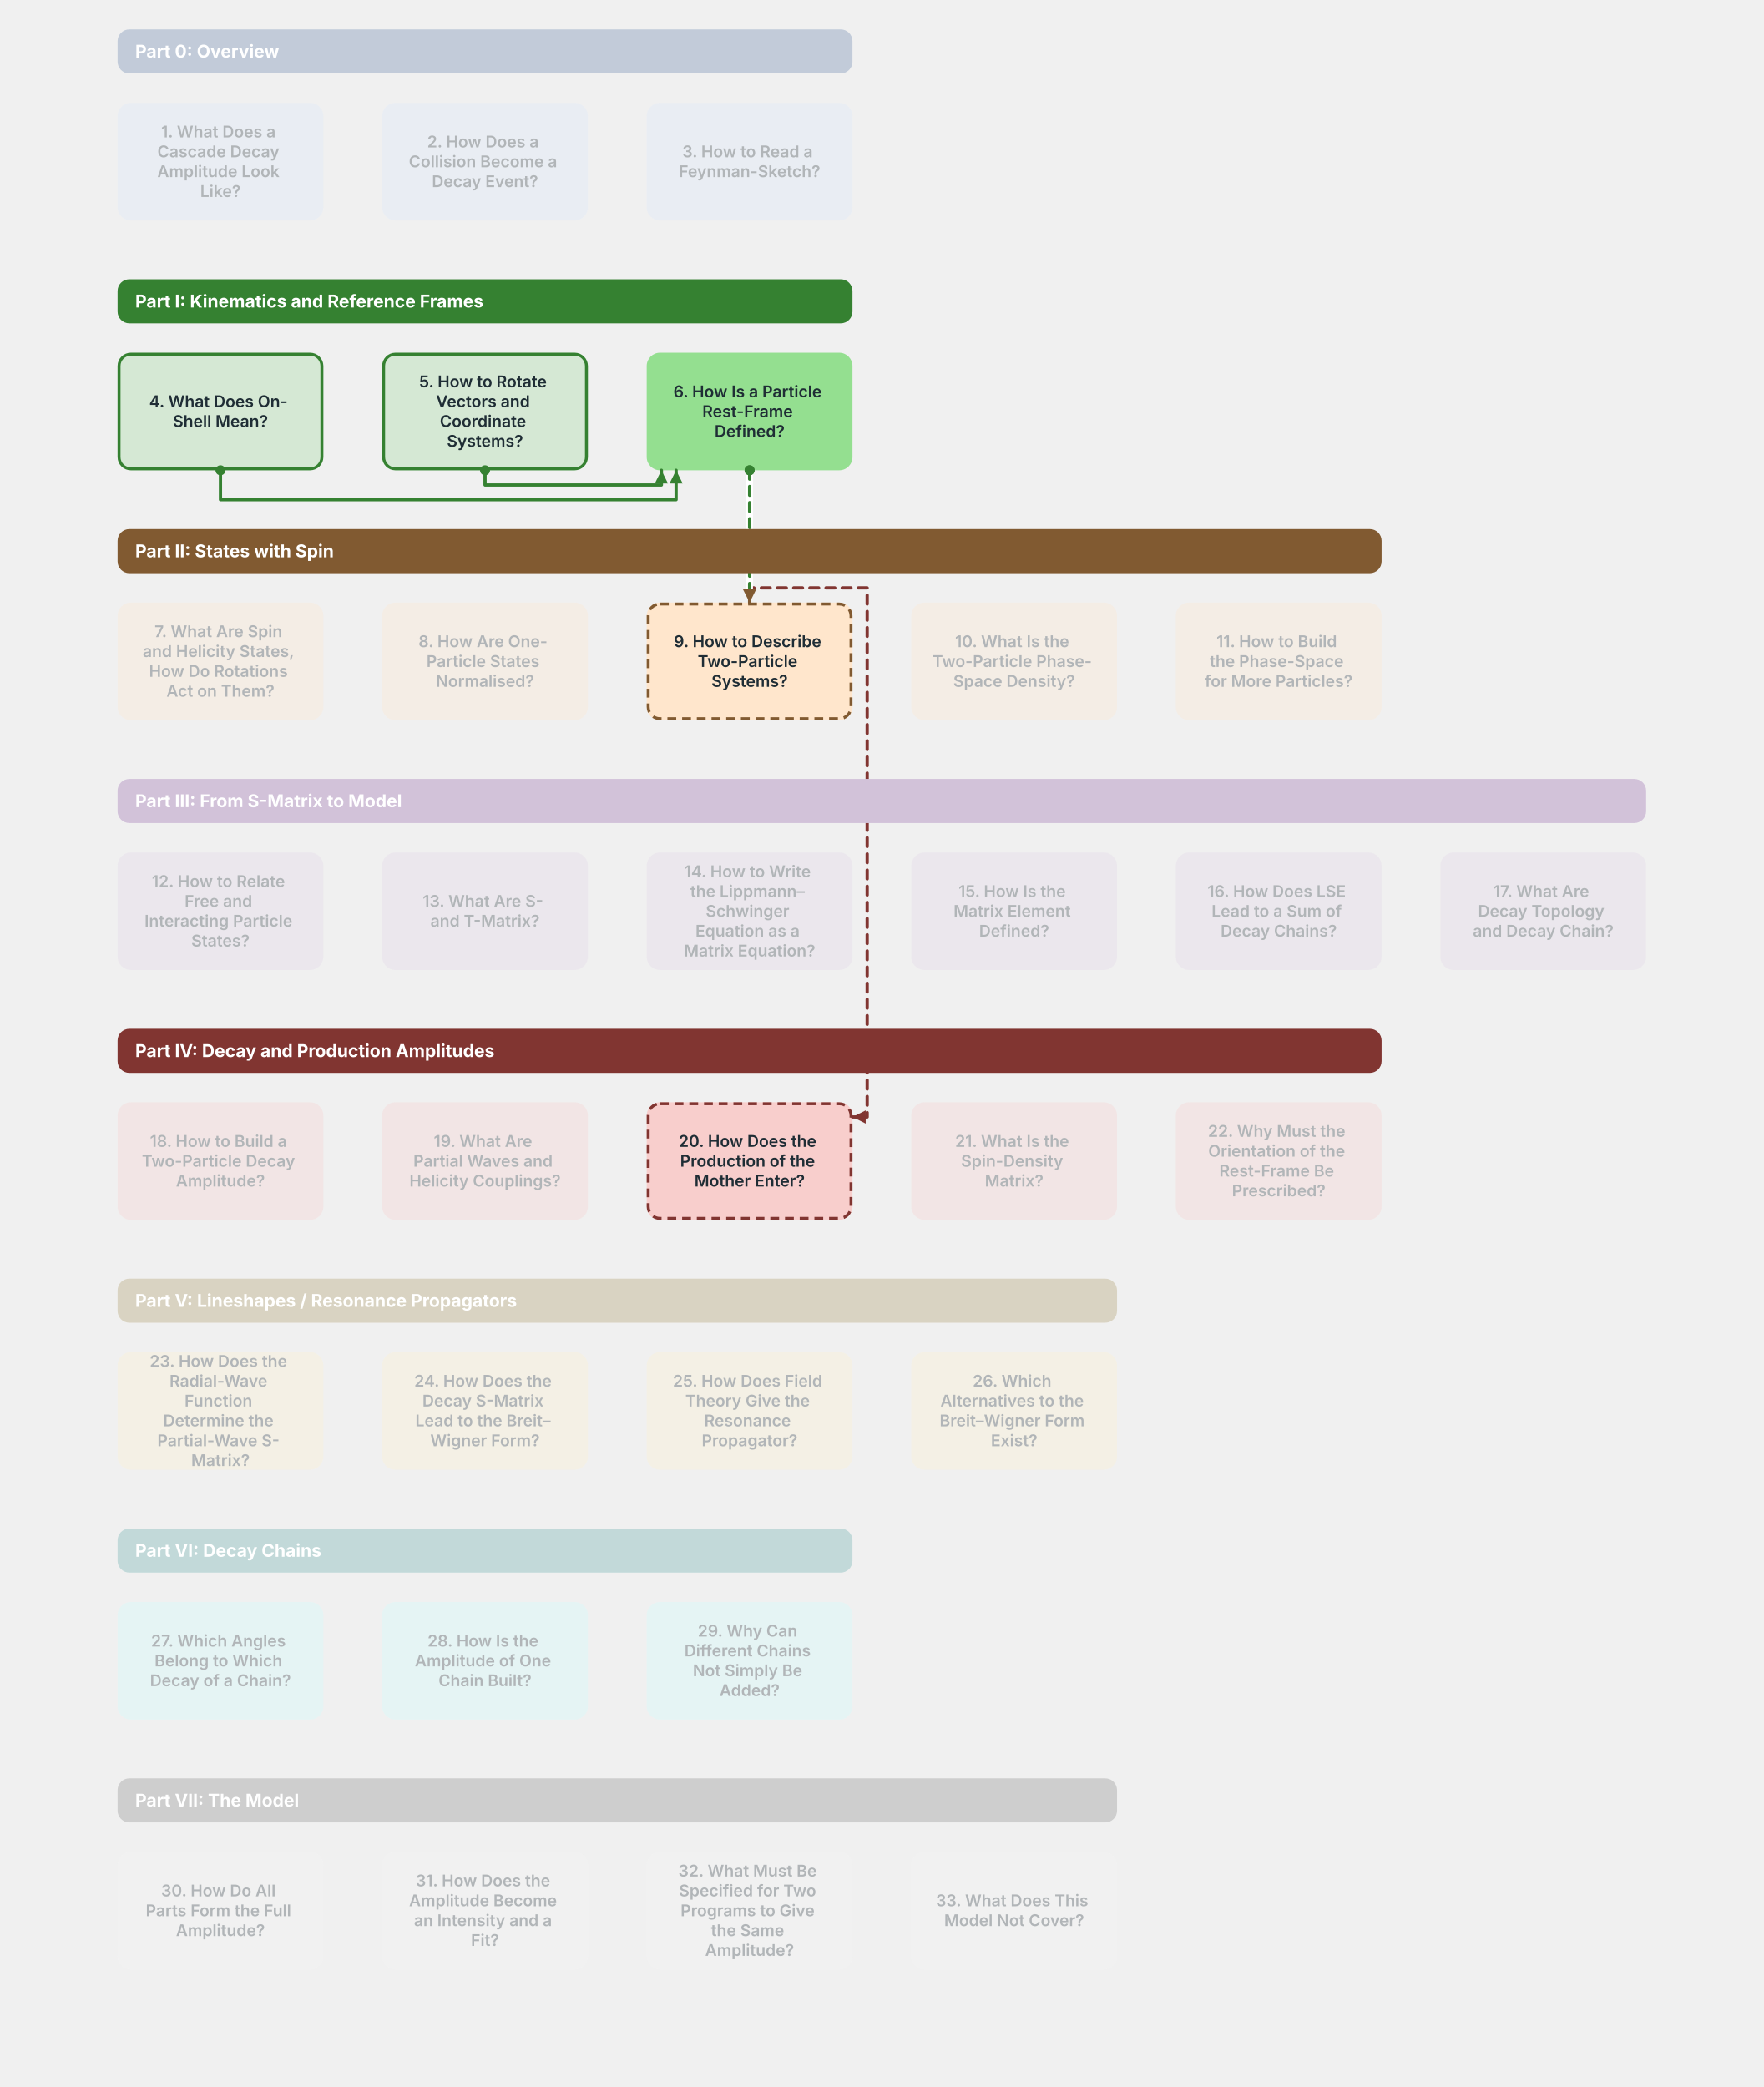
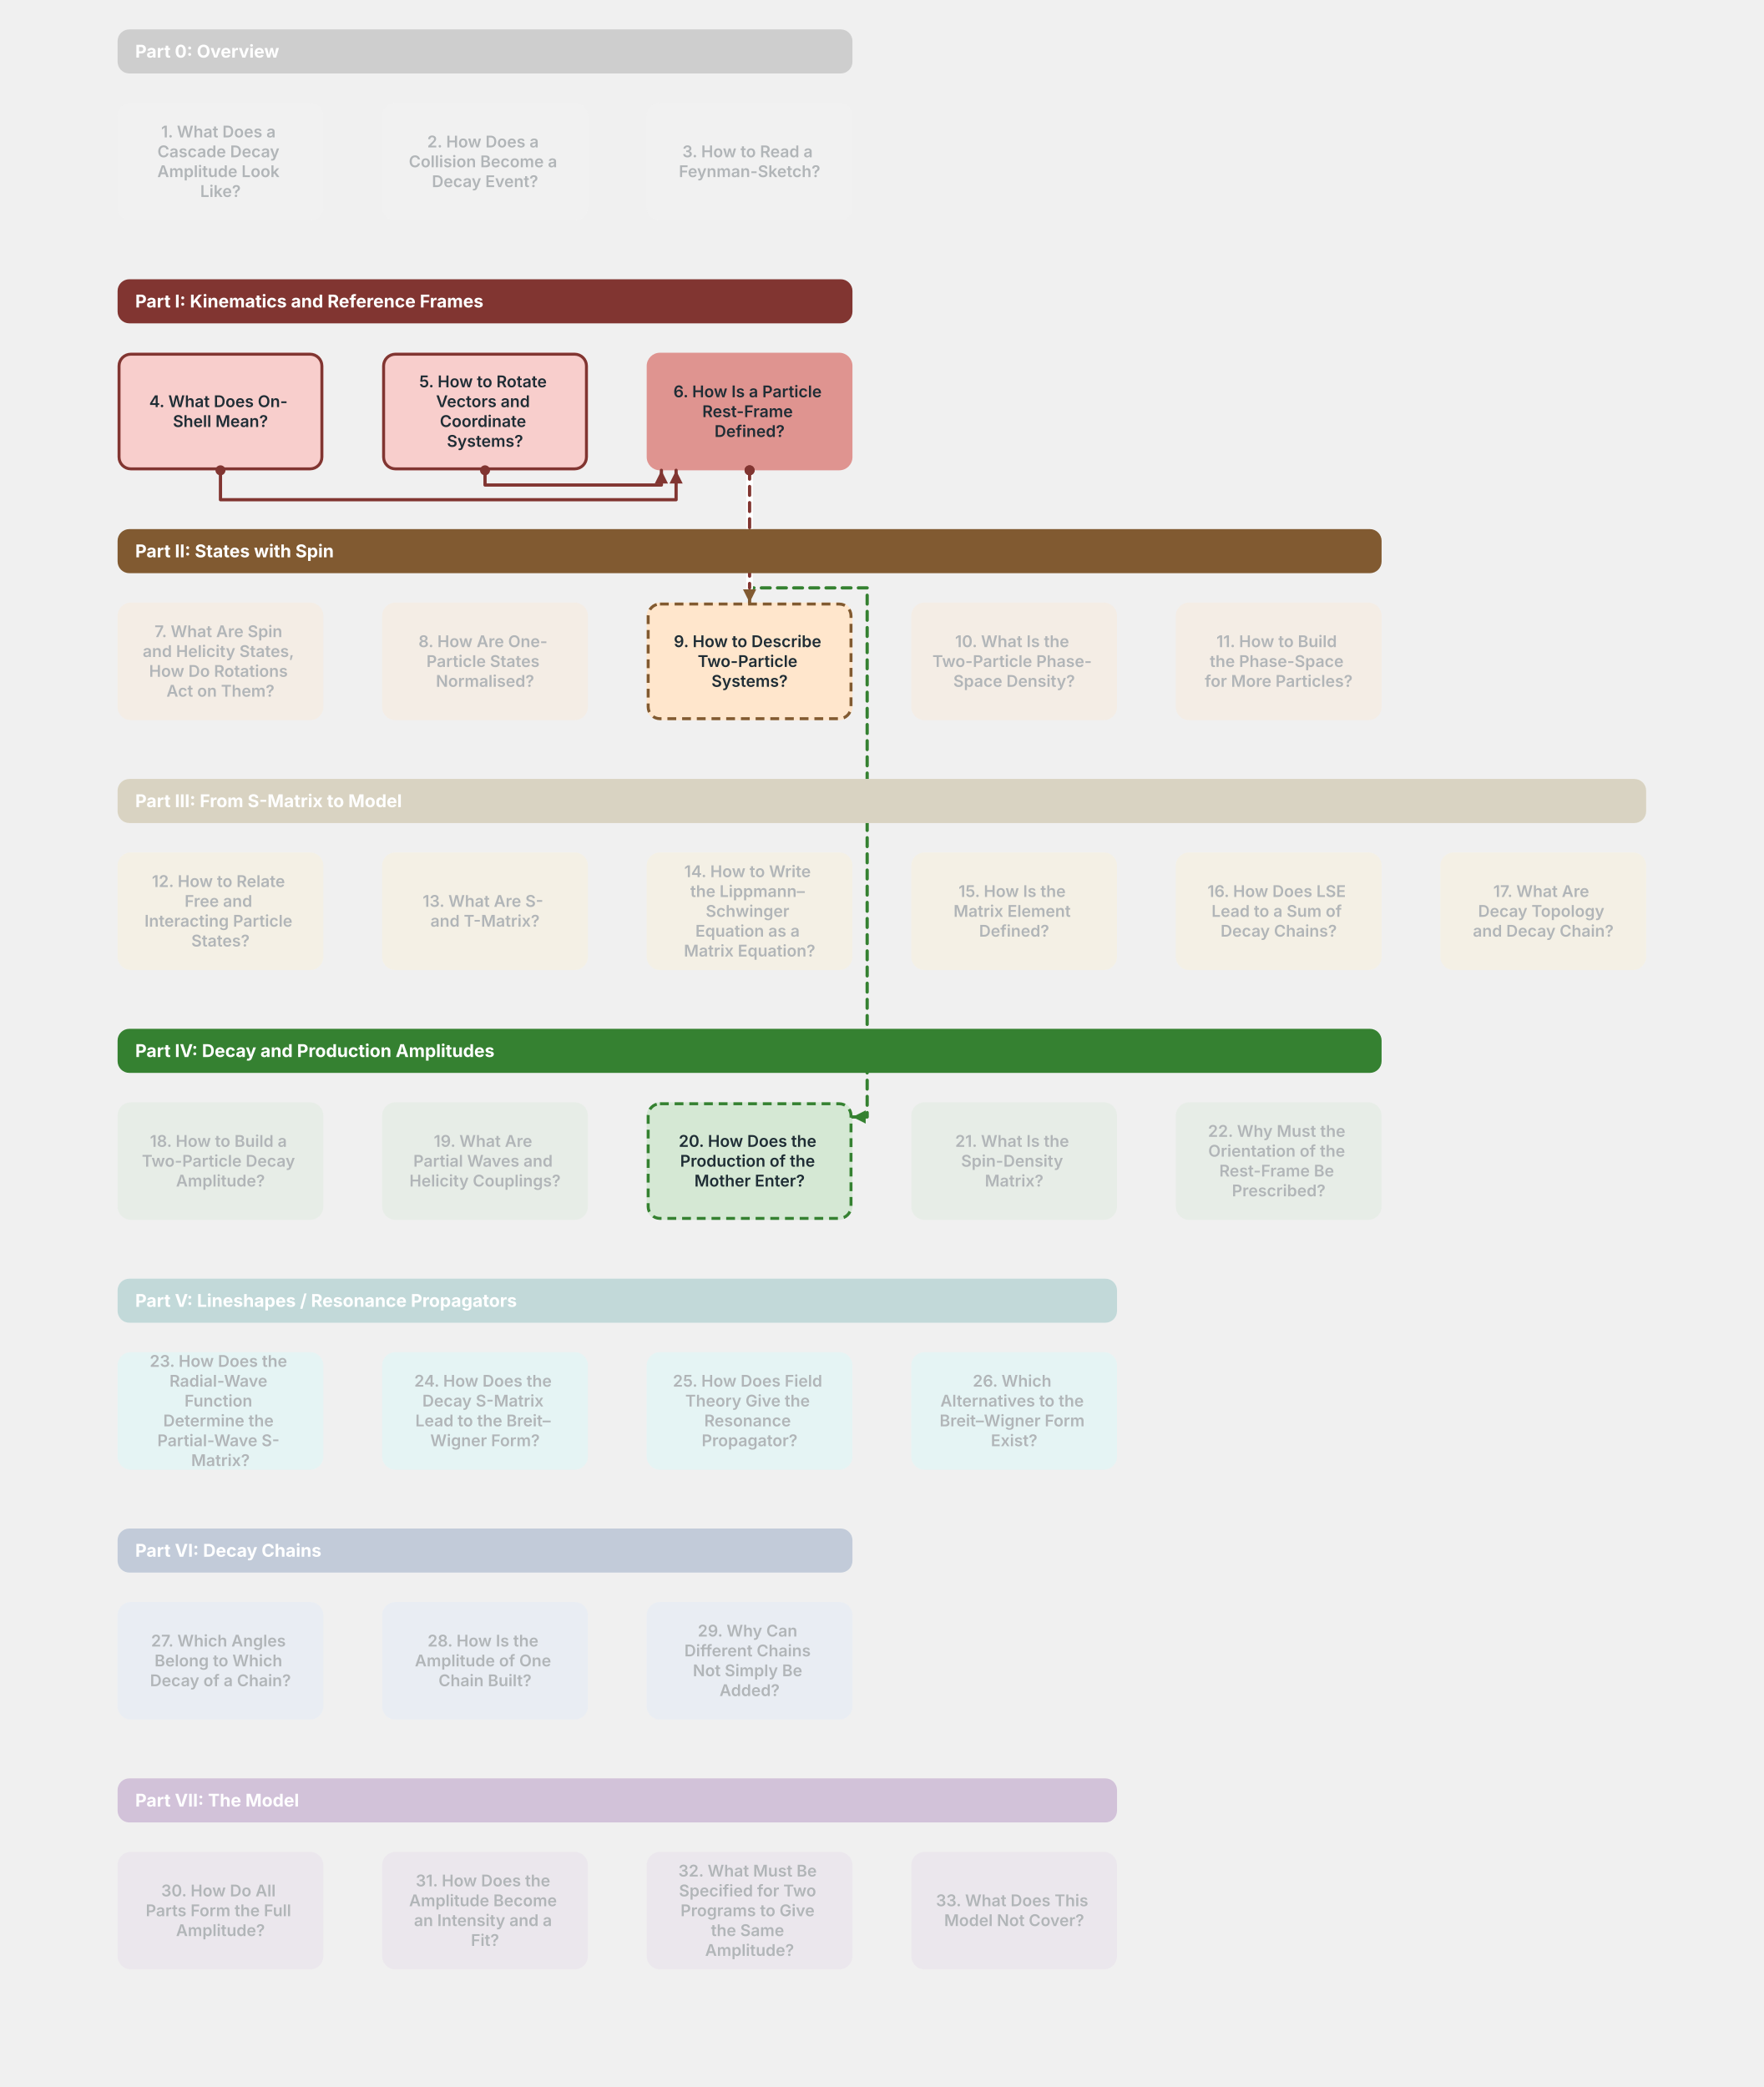
<svg xmlns="http://www.w3.org/2000/svg" viewBox="0 0 1200 1420" width="1200" height="1420" role="img" aria-label="Flow chart of the FAQ">
  <style>text{font-family:Inter,"Source Sans 3","Noto Sans","DejaVu Sans",sans-serif;font-size:11px;font-weight:600}.bar-title{font-size:12px;font-weight:700}</style>
  <g class="card" data-n="1" opacity="0.3">
-     <rect class="card-bg" data-n="1" x="80" y="70" width="140" height="80" rx="9" fill="#DAE8FC" />
+     <rect class="card-bg" data-n="1" x="80" y="70" width="140" height="80" rx="9" fill="#F5F5F5" />
    <text fill="#1f2d35" text-anchor="middle">
      <tspan x="150" y="93.5">1. What Does a</tspan>
      <tspan x="150" y="107.0">Cascade Decay</tspan>
      <tspan x="150" y="120.5">Amplitude Look</tspan>
      <tspan x="150" y="134.0">Like?</tspan>
    </text>
  </g>
  <g class="card" data-n="2" opacity="0.3">
-     <rect class="card-bg" data-n="2" x="260" y="70" width="140" height="80" rx="9" fill="#DAE8FC" />
+     <rect class="card-bg" data-n="2" x="260" y="70" width="140" height="80" rx="9" fill="#F5F5F5" />
    <text fill="#1f2d35" text-anchor="middle">
      <tspan x="330" y="100.3">2. How Does a</tspan>
      <tspan x="330" y="113.8">Collision Become a</tspan>
      <tspan x="330" y="127.3">Decay Event?</tspan>
    </text>
  </g>
  <g class="card" data-n="3" opacity="0.3">
-     <rect class="card-bg" data-n="3" x="440" y="70" width="140" height="80" rx="9" fill="#DAE8FC" />
+     <rect class="card-bg" data-n="3" x="440" y="70" width="140" height="80" rx="9" fill="#F5F5F5" />
    <text fill="#1f2d35" text-anchor="middle">
      <tspan x="510" y="107.0">3. How to Read a</tspan>
      <tspan x="510" y="120.5">Feynman-Sketch?</tspan>
    </text>
  </g>
  <g class="card" data-n="4" opacity="1">
-     <rect class="card-bg" data-n="4" x="80" y="240" width="140" height="80" rx="9" fill="#D5E8D4" />
-     <rect class="frame need" data-n="4" x="81" y="241" width="138" height="78" rx="8" fill="none" stroke="#358131" stroke-width="2" />
+     <rect class="card-bg" data-n="4" x="80" y="240" width="140" height="80" rx="9" fill="#F8CECC" />
+     <rect class="frame need" data-n="4" x="81" y="241" width="138" height="78" rx="8" fill="none" stroke="#813531" stroke-width="2" />
    <text fill="#1f2d35" text-anchor="middle">
      <tspan x="150" y="277.0">4. What Does On-</tspan>
      <tspan x="150" y="290.5">Shell Mean?</tspan>
    </text>
  </g>
  <g class="card" data-n="5" opacity="1">
-     <rect class="card-bg" data-n="5" x="260" y="240" width="140" height="80" rx="9" fill="#D5E8D4" />
-     <rect class="frame need" data-n="5" x="261" y="241" width="138" height="78" rx="8" fill="none" stroke="#358131" stroke-width="2" />
+     <rect class="card-bg" data-n="5" x="260" y="240" width="140" height="80" rx="9" fill="#F8CECC" />
+     <rect class="frame need" data-n="5" x="261" y="241" width="138" height="78" rx="8" fill="none" stroke="#813531" stroke-width="2" />
    <text fill="#1f2d35" text-anchor="middle">
      <tspan x="330" y="263.5">5. How to Rotate</tspan>
      <tspan x="330" y="277.0">Vectors and</tspan>
      <tspan x="330" y="290.5">Coordinate</tspan>
      <tspan x="330" y="304.0">Systems?</tspan>
    </text>
  </g>
  <g class="card" data-n="6" opacity="1">
-     <rect class="card-bg" data-n="6" x="440" y="240" width="140" height="80" rx="9" fill="#94DF90" />
+     <rect class="card-bg" data-n="6" x="440" y="240" width="140" height="80" rx="9" fill="#DF9490" />
    <text fill="#1f2d35" text-anchor="middle">
      <tspan x="510" y="270.3">6. How Is a Particle</tspan>
      <tspan x="510" y="283.8">Rest-Frame</tspan>
      <tspan x="510" y="297.3">Defined?</tspan>
    </text>
  </g>
  <g class="card" data-n="7" opacity="0.3">
    <rect class="card-bg" data-n="7" x="80" y="410" width="140" height="80" rx="9" fill="#FFE6CC" />
    <text fill="#1f2d35" text-anchor="middle">
      <tspan x="150" y="433.5">7. What Are Spin</tspan>
      <tspan x="150" y="447.0">and Helicity States,</tspan>
      <tspan x="150" y="460.5">How Do Rotations</tspan>
      <tspan x="150" y="474.0">Act on Them?</tspan>
    </text>
  </g>
  <g class="card" data-n="8" opacity="0.3">
    <rect class="card-bg" data-n="8" x="260" y="410" width="140" height="80" rx="9" fill="#FFE6CC" />
    <text fill="#1f2d35" text-anchor="middle">
      <tspan x="330" y="440.3">8. How Are One-</tspan>
      <tspan x="330" y="453.8">Particle States</tspan>
      <tspan x="330" y="467.3">Normalised?</tspan>
    </text>
  </g>
  <g class="card" data-n="9" opacity="1">
    <rect class="card-bg" data-n="9" x="440" y="410" width="140" height="80" rx="9" fill="#FFE6CC" />
    <rect class="frame see" data-n="9" x="441" y="411" width="138" height="78" rx="8" fill="none" stroke="#815A31" stroke-width="2" stroke-dasharray="6 4" />
    <text fill="#1f2d35" text-anchor="middle">
      <tspan x="510" y="440.3">9. How to Describe</tspan>
      <tspan x="510" y="453.8">Two-Particle</tspan>
      <tspan x="510" y="467.3">Systems?</tspan>
    </text>
  </g>
  <g class="card" data-n="10" opacity="0.3">
    <rect class="card-bg" data-n="10" x="620" y="410" width="140" height="80" rx="9" fill="#FFE6CC" />
    <text fill="#1f2d35" text-anchor="middle">
      <tspan x="690" y="440.3">10. What Is the</tspan>
      <tspan x="690" y="453.8">Two-Particle Phase-</tspan>
      <tspan x="690" y="467.3">Space Density?</tspan>
    </text>
  </g>
  <g class="card" data-n="11" opacity="0.3">
    <rect class="card-bg" data-n="11" x="800" y="410" width="140" height="80" rx="9" fill="#FFE6CC" />
    <text fill="#1f2d35" text-anchor="middle">
      <tspan x="870" y="440.3">11. How to Build</tspan>
      <tspan x="870" y="453.8">the Phase-Space</tspan>
      <tspan x="870" y="467.3">for More Particles?</tspan>
    </text>
  </g>
  <g class="card" data-n="12" opacity="0.3">
-     <rect class="card-bg" data-n="12" x="80" y="580" width="140" height="80" rx="9" fill="#E1D5E7" />
+     <rect class="card-bg" data-n="12" x="80" y="580" width="140" height="80" rx="9" fill="#FFF2CC" />
    <text fill="#1f2d35" text-anchor="middle">
      <tspan x="150" y="603.5">12. How to Relate</tspan>
      <tspan x="150" y="617.0">Free and</tspan>
      <tspan x="150" y="630.5">Interacting Particle</tspan>
      <tspan x="150" y="644.0">States?</tspan>
    </text>
  </g>
  <g class="card" data-n="13" opacity="0.3">
-     <rect class="card-bg" data-n="13" x="260" y="580" width="140" height="80" rx="9" fill="#E1D5E7" />
+     <rect class="card-bg" data-n="13" x="260" y="580" width="140" height="80" rx="9" fill="#FFF2CC" />
    <text fill="#1f2d35" text-anchor="middle">
      <tspan x="330" y="617.0">13. What Are S-</tspan>
      <tspan x="330" y="630.5">and T-Matrix?</tspan>
    </text>
  </g>
  <g class="card" data-n="14" opacity="0.3">
-     <rect class="card-bg" data-n="14" x="440" y="580" width="140" height="80" rx="9" fill="#E1D5E7" />
+     <rect class="card-bg" data-n="14" x="440" y="580" width="140" height="80" rx="9" fill="#FFF2CC" />
    <text fill="#1f2d35" text-anchor="middle">
      <tspan x="510" y="596.8">14. How to Write</tspan>
      <tspan x="510" y="610.3">the Lippmann–</tspan>
      <tspan x="510" y="623.8">Schwinger</tspan>
      <tspan x="510" y="637.3">Equation as a</tspan>
      <tspan x="510" y="650.8">Matrix Equation?</tspan>
    </text>
  </g>
  <g class="card" data-n="15" opacity="0.3">
-     <rect class="card-bg" data-n="15" x="620" y="580" width="140" height="80" rx="9" fill="#E1D5E7" />
+     <rect class="card-bg" data-n="15" x="620" y="580" width="140" height="80" rx="9" fill="#FFF2CC" />
    <text fill="#1f2d35" text-anchor="middle">
      <tspan x="690" y="610.3">15. How Is the</tspan>
      <tspan x="690" y="623.8">Matrix Element</tspan>
      <tspan x="690" y="637.3">Defined?</tspan>
    </text>
  </g>
  <g class="card" data-n="16" opacity="0.3">
-     <rect class="card-bg" data-n="16" x="800" y="580" width="140" height="80" rx="9" fill="#E1D5E7" />
+     <rect class="card-bg" data-n="16" x="800" y="580" width="140" height="80" rx="9" fill="#FFF2CC" />
    <text fill="#1f2d35" text-anchor="middle">
      <tspan x="870" y="610.3">16. How Does LSE</tspan>
      <tspan x="870" y="623.8">Lead to a Sum of</tspan>
      <tspan x="870" y="637.3">Decay Chains?</tspan>
    </text>
  </g>
  <g class="card" data-n="17" opacity="0.3">
-     <rect class="card-bg" data-n="17" x="980" y="580" width="140" height="80" rx="9" fill="#E1D5E7" />
+     <rect class="card-bg" data-n="17" x="980" y="580" width="140" height="80" rx="9" fill="#FFF2CC" />
    <text fill="#1f2d35" text-anchor="middle">
      <tspan x="1050" y="610.3">17. What Are</tspan>
      <tspan x="1050" y="623.8">Decay Topology</tspan>
      <tspan x="1050" y="637.3">and Decay Chain?</tspan>
    </text>
  </g>
  <g class="card" data-n="18" opacity="0.3">
-     <rect class="card-bg" data-n="18" x="80" y="750" width="140" height="80" rx="9" fill="#F8CECC" />
+     <rect class="card-bg" data-n="18" x="80" y="750" width="140" height="80" rx="9" fill="#D5E8D4" />
    <text fill="#1f2d35" text-anchor="middle">
      <tspan x="150" y="780.3">18. How to Build a</tspan>
      <tspan x="150" y="793.8">Two-Particle Decay</tspan>
      <tspan x="150" y="807.3">Amplitude?</tspan>
    </text>
  </g>
  <g class="card" data-n="19" opacity="0.3">
-     <rect class="card-bg" data-n="19" x="260" y="750" width="140" height="80" rx="9" fill="#F8CECC" />
+     <rect class="card-bg" data-n="19" x="260" y="750" width="140" height="80" rx="9" fill="#D5E8D4" />
    <text fill="#1f2d35" text-anchor="middle">
      <tspan x="330" y="780.3">19. What Are</tspan>
      <tspan x="330" y="793.8">Partial Waves and</tspan>
      <tspan x="330" y="807.3">Helicity Couplings?</tspan>
    </text>
  </g>
  <g class="card" data-n="20" opacity="1">
-     <rect class="card-bg" data-n="20" x="440" y="750" width="140" height="80" rx="9" fill="#F8CECC" />
-     <rect class="frame see" data-n="20" x="441" y="751" width="138" height="78" rx="8" fill="none" stroke="#813531" stroke-width="2" stroke-dasharray="6 4" />
+     <rect class="card-bg" data-n="20" x="440" y="750" width="140" height="80" rx="9" fill="#D5E8D4" />
+     <rect class="frame see" data-n="20" x="441" y="751" width="138" height="78" rx="8" fill="none" stroke="#358131" stroke-width="2" stroke-dasharray="6 4" />
    <text fill="#1f2d35" text-anchor="middle">
      <tspan x="510" y="780.3">20. How Does the</tspan>
      <tspan x="510" y="793.8">Production of the</tspan>
      <tspan x="510" y="807.3">Mother Enter?</tspan>
    </text>
  </g>
  <g class="card" data-n="21" opacity="0.3">
-     <rect class="card-bg" data-n="21" x="620" y="750" width="140" height="80" rx="9" fill="#F8CECC" />
+     <rect class="card-bg" data-n="21" x="620" y="750" width="140" height="80" rx="9" fill="#D5E8D4" />
    <text fill="#1f2d35" text-anchor="middle">
      <tspan x="690" y="780.3">21. What Is the</tspan>
      <tspan x="690" y="793.8">Spin-Density</tspan>
      <tspan x="690" y="807.3">Matrix?</tspan>
    </text>
  </g>
  <g class="card" data-n="22" opacity="0.3">
-     <rect class="card-bg" data-n="22" x="800" y="750" width="140" height="80" rx="9" fill="#F8CECC" />
+     <rect class="card-bg" data-n="22" x="800" y="750" width="140" height="80" rx="9" fill="#D5E8D4" />
    <text fill="#1f2d35" text-anchor="middle">
      <tspan x="870" y="773.5">22. Why Must the</tspan>
      <tspan x="870" y="787.0">Orientation of the</tspan>
      <tspan x="870" y="800.5">Rest-Frame Be</tspan>
      <tspan x="870" y="814.0">Prescribed?</tspan>
    </text>
  </g>
  <g class="card" data-n="23" opacity="0.3">
-     <rect class="card-bg" data-n="23" x="80" y="920" width="140" height="80" rx="9" fill="#FFF2CC" />
+     <rect class="card-bg" data-n="23" x="80" y="920" width="140" height="80" rx="9" fill="#CCFFFF" />
    <text fill="#1f2d35" text-anchor="middle">
      <tspan x="150" y="930.0">23. How Does the</tspan>
      <tspan x="150" y="943.5">Radial-Wave</tspan>
      <tspan x="150" y="957.0">Function</tspan>
      <tspan x="150" y="970.5">Determine the</tspan>
      <tspan x="150" y="984.0">Partial-Wave S-</tspan>
      <tspan x="150" y="997.5">Matrix?</tspan>
    </text>
  </g>
  <g class="card" data-n="24" opacity="0.3">
-     <rect class="card-bg" data-n="24" x="260" y="920" width="140" height="80" rx="9" fill="#FFF2CC" />
+     <rect class="card-bg" data-n="24" x="260" y="920" width="140" height="80" rx="9" fill="#CCFFFF" />
    <text fill="#1f2d35" text-anchor="middle">
      <tspan x="330" y="943.5">24. How Does the</tspan>
      <tspan x="330" y="957.0">Decay S-Matrix</tspan>
      <tspan x="330" y="970.5">Lead to the Breit–</tspan>
      <tspan x="330" y="984.0">Wigner Form?</tspan>
    </text>
  </g>
  <g class="card" data-n="25" opacity="0.3">
-     <rect class="card-bg" data-n="25" x="440" y="920" width="140" height="80" rx="9" fill="#FFF2CC" />
+     <rect class="card-bg" data-n="25" x="440" y="920" width="140" height="80" rx="9" fill="#CCFFFF" />
    <text fill="#1f2d35" text-anchor="middle">
      <tspan x="510" y="943.5">25. How Does Field</tspan>
      <tspan x="510" y="957.0">Theory Give the</tspan>
      <tspan x="510" y="970.5">Resonance</tspan>
      <tspan x="510" y="984.0">Propagator?</tspan>
    </text>
  </g>
  <g class="card" data-n="26" opacity="0.3">
-     <rect class="card-bg" data-n="26" x="620" y="920" width="140" height="80" rx="9" fill="#FFF2CC" />
+     <rect class="card-bg" data-n="26" x="620" y="920" width="140" height="80" rx="9" fill="#CCFFFF" />
    <text fill="#1f2d35" text-anchor="middle">
      <tspan x="690" y="943.5">26. Which</tspan>
      <tspan x="690" y="957.0">Alternatives to the</tspan>
      <tspan x="690" y="970.5">Breit–Wigner Form</tspan>
      <tspan x="690" y="984.0">Exist?</tspan>
    </text>
  </g>
  <g class="card" data-n="27" opacity="0.3">
-     <rect class="card-bg" data-n="27" x="80" y="1090" width="140" height="80" rx="9" fill="#CCFFFF" />
+     <rect class="card-bg" data-n="27" x="80" y="1090" width="140" height="80" rx="9" fill="#DAE8FC" />
    <text fill="#1f2d35" text-anchor="middle">
      <tspan x="150" y="1120.3">27. Which Angles</tspan>
      <tspan x="150" y="1133.8">Belong to Which</tspan>
      <tspan x="150" y="1147.3">Decay of a Chain?</tspan>
    </text>
  </g>
  <g class="card" data-n="28" opacity="0.3">
-     <rect class="card-bg" data-n="28" x="260" y="1090" width="140" height="80" rx="9" fill="#CCFFFF" />
+     <rect class="card-bg" data-n="28" x="260" y="1090" width="140" height="80" rx="9" fill="#DAE8FC" />
    <text fill="#1f2d35" text-anchor="middle">
      <tspan x="330" y="1120.3">28. How Is the</tspan>
      <tspan x="330" y="1133.8">Amplitude of One</tspan>
      <tspan x="330" y="1147.3">Chain Built?</tspan>
    </text>
  </g>
  <g class="card" data-n="29" opacity="0.3">
-     <rect class="card-bg" data-n="29" x="440" y="1090" width="140" height="80" rx="9" fill="#CCFFFF" />
+     <rect class="card-bg" data-n="29" x="440" y="1090" width="140" height="80" rx="9" fill="#DAE8FC" />
    <text fill="#1f2d35" text-anchor="middle">
      <tspan x="510" y="1113.5">29. Why Can</tspan>
      <tspan x="510" y="1127.0">Different Chains</tspan>
      <tspan x="510" y="1140.5">Not Simply Be</tspan>
      <tspan x="510" y="1154.0">Added?</tspan>
    </text>
  </g>
  <g class="card" data-n="30" opacity="0.3">
-     <rect class="card-bg" data-n="30" x="80" y="1260" width="140" height="80" rx="9" fill="#F5F5F5" />
+     <rect class="card-bg" data-n="30" x="80" y="1260" width="140" height="80" rx="9" fill="#E1D5E7" />
    <text fill="#1f2d35" text-anchor="middle">
      <tspan x="150" y="1290.3">30. How Do All</tspan>
      <tspan x="150" y="1303.8">Parts Form the Full</tspan>
      <tspan x="150" y="1317.3">Amplitude?</tspan>
    </text>
  </g>
  <g class="card" data-n="31" opacity="0.3">
-     <rect class="card-bg" data-n="31" x="260" y="1260" width="140" height="80" rx="9" fill="#F5F5F5" />
+     <rect class="card-bg" data-n="31" x="260" y="1260" width="140" height="80" rx="9" fill="#E1D5E7" />
    <text fill="#1f2d35" text-anchor="middle">
      <tspan x="330" y="1283.5">31. How Does the</tspan>
      <tspan x="330" y="1297.0">Amplitude Become</tspan>
      <tspan x="330" y="1310.5">an Intensity and a</tspan>
      <tspan x="330" y="1324.0">Fit?</tspan>
    </text>
  </g>
  <g class="card" data-n="32" opacity="0.3">
-     <rect class="card-bg" data-n="32" x="440" y="1260" width="140" height="80" rx="9" fill="#F5F5F5" />
+     <rect class="card-bg" data-n="32" x="440" y="1260" width="140" height="80" rx="9" fill="#E1D5E7" />
    <text fill="#1f2d35" text-anchor="middle">
      <tspan x="510" y="1276.8">32. What Must Be</tspan>
      <tspan x="510" y="1290.3">Specified for Two</tspan>
      <tspan x="510" y="1303.8">Programs to Give</tspan>
      <tspan x="510" y="1317.3">the Same</tspan>
      <tspan x="510" y="1330.8">Amplitude?</tspan>
    </text>
  </g>
  <g class="card" data-n="33" opacity="0.3">
-     <rect class="card-bg" data-n="33" x="620" y="1260" width="140" height="80" rx="9" fill="#F5F5F5" />
+     <rect class="card-bg" data-n="33" x="620" y="1260" width="140" height="80" rx="9" fill="#E1D5E7" />
    <text fill="#1f2d35" text-anchor="middle">
      <tspan x="690" y="1297.0">33. What Does This</tspan>
      <tspan x="690" y="1310.5">Model Not Cover?</tspan>
    </text>
  </g>
  <g class="lines" fill="none" stroke-linejoin="round" stroke-linecap="round">
    <path class="see" data-card="9" data-from="6" data-to="9" d="M510 320 L510 410" stroke="#815A31" stroke-width="2.2" stroke-dasharray="6 5" />
-     <path class="see" data-card="20" data-from="6" data-to="20" d="M510 320 L510 400 L590 400 L590 760 L580 760" stroke="#813531" stroke-width="2.2" stroke-dasharray="6 5" />
+     <path class="see" data-card="20" data-from="6" data-to="20" d="M510 320 L510 400 L590 400 L590 760 L580 760" stroke="#358131" stroke-width="2.2" stroke-dasharray="6 5" />
    <path class="trunk-under" d="M510 320 L510 400" stroke="#fff" stroke-width="4.6" />
-     <path class="trunk" d="M510 320 L510 400" stroke="#358131" stroke-width="2.2" stroke-dasharray="6 5" />
-     <path class="need" data-card="5" data-from="5" data-to="6" d="M330 320 L330 330 L450 330 L450 320" stroke="#358131" stroke-width="2.2" />
-     <path class="need" data-card="4" data-from="4" data-to="6" d="M150 320 L150 340 L460 340 L460 320" stroke="#358131" stroke-width="2.2" />
-     <polygon class="arrow" data-card="5" points="450,320 454.5,329 445.5,329" fill="#358131" stroke="none" />
-     <polygon class="arrow" data-card="4" points="460,320 464.5,329 455.5,329" fill="#358131" stroke="none" />
+     <path class="trunk" d="M510 320 L510 400" stroke="#813531" stroke-width="2.2" stroke-dasharray="6 5" />
+     <path class="need" data-card="5" data-from="5" data-to="6" d="M330 320 L330 330 L450 330 L450 320" stroke="#813531" stroke-width="2.2" />
+     <path class="need" data-card="4" data-from="4" data-to="6" d="M150 320 L150 340 L460 340 L460 320" stroke="#813531" stroke-width="2.2" />
+     <polygon class="arrow" data-card="5" points="450,320 454.5,329 445.5,329" fill="#813531" stroke="none" />
+     <polygon class="arrow" data-card="4" points="460,320 464.5,329 455.5,329" fill="#813531" stroke="none" />
    <polygon class="arrow" data-card="9" points="510,410 505.5,401 514.5,401" fill="#815A31" stroke="none" />
-     <polygon class="arrow" data-card="20" points="580,760 589,755.5 589,764.5" fill="#813531" stroke="none" />
-     <circle class="start" data-card="5" cx="330" cy="320" r="3.4" fill="#358131" stroke="none" />
-     <circle class="start" data-card="4" cx="150" cy="320" r="3.4" fill="#358131" stroke="none" />
-     <circle class="start" data-card="9" cx="510" cy="320" r="3.4" fill="#358131" stroke="none" />
-     <circle class="start" data-card="20" cx="510" cy="320" r="3.4" fill="#358131" stroke="none" />
+     <polygon class="arrow" data-card="20" points="580,760 589,755.5 589,764.5" fill="#358131" stroke="none" />
+     <circle class="start" data-card="5" cx="330" cy="320" r="3.4" fill="#813531" stroke="none" />
+     <circle class="start" data-card="4" cx="150" cy="320" r="3.4" fill="#813531" stroke="none" />
+     <circle class="start" data-card="9" cx="510" cy="320" r="3.4" fill="#813531" stroke="none" />
+     <circle class="start" data-card="20" cx="510" cy="320" r="3.4" fill="#813531" stroke="none" />
  </g>
  <rect class="bar-underlay" x="80" y="20" width="500" height="30" rx="8" fill="#fff" />
  <g class="bar" data-part="0" opacity="0.3">
-     <rect x="80" y="20" width="500" height="30" rx="8" fill="#315281" />
+     <rect x="80" y="20" width="500" height="30" rx="8" fill="#595959" />
    <text class="bar-title" x="92" y="39.2" fill="#fff">Part 0: Overview</text>
  </g>
  <g class="bar" data-part="1" opacity="1">
-     <rect x="80" y="190" width="500" height="30" rx="8" fill="#358131" />
+     <rect x="80" y="190" width="500" height="30" rx="8" fill="#813531" />
    <text class="bar-title" x="92" y="209.2" fill="#fff">Part I: Kinematics and Reference Frames</text>
  </g>
  <g class="bar" data-part="2" opacity="1">
    <rect x="80" y="360" width="860" height="30" rx="8" fill="#815A31" />
    <text class="bar-title" x="92" y="379.2" fill="#fff">Part II: States with Spin</text>
  </g>
  <rect class="bar-underlay" x="80" y="530" width="1040" height="30" rx="8" fill="#fff" />
  <g class="bar" data-part="3" opacity="0.3">
-     <rect x="80" y="530" width="1040" height="30" rx="8" fill="#673181" />
+     <rect x="80" y="530" width="1040" height="30" rx="8" fill="#816D31" />
    <text class="bar-title" x="92" y="549.2" fill="#fff">Part III: From S-Matrix to Model</text>
  </g>
  <g class="bar" data-part="4" opacity="1">
-     <rect x="80" y="700" width="860" height="30" rx="8" fill="#813531" />
+     <rect x="80" y="700" width="860" height="30" rx="8" fill="#358131" />
    <text class="bar-title" x="92" y="719.2" fill="#fff">Part IV: Decay and Production Amplitudes</text>
  </g>
  <rect class="bar-underlay" x="80" y="870" width="680" height="30" rx="8" fill="#fff" />
  <g class="bar" data-part="5" opacity="0.3">
-     <rect x="80" y="870" width="680" height="30" rx="8" fill="#816D31" />
+     <rect x="80" y="870" width="680" height="30" rx="8" fill="#318181" />
    <text class="bar-title" x="92" y="889.2" fill="#fff">Part V: Lineshapes / Resonance Propagators</text>
  </g>
  <rect class="bar-underlay" x="80" y="1040" width="500" height="30" rx="8" fill="#fff" />
  <g class="bar" data-part="6" opacity="0.3">
-     <rect x="80" y="1040" width="500" height="30" rx="8" fill="#318181" />
+     <rect x="80" y="1040" width="500" height="30" rx="8" fill="#315281" />
    <text class="bar-title" x="92" y="1059.2" fill="#fff">Part VI: Decay Chains</text>
  </g>
  <rect class="bar-underlay" x="80" y="1210" width="680" height="30" rx="8" fill="#fff" />
  <g class="bar" data-part="7" opacity="0.3">
-     <rect x="80" y="1210" width="680" height="30" rx="8" fill="#595959" />
+     <rect x="80" y="1210" width="680" height="30" rx="8" fill="#673181" />
    <text class="bar-title" x="92" y="1229.2" fill="#fff">Part VII: The Model</text>
  </g>
</svg>
